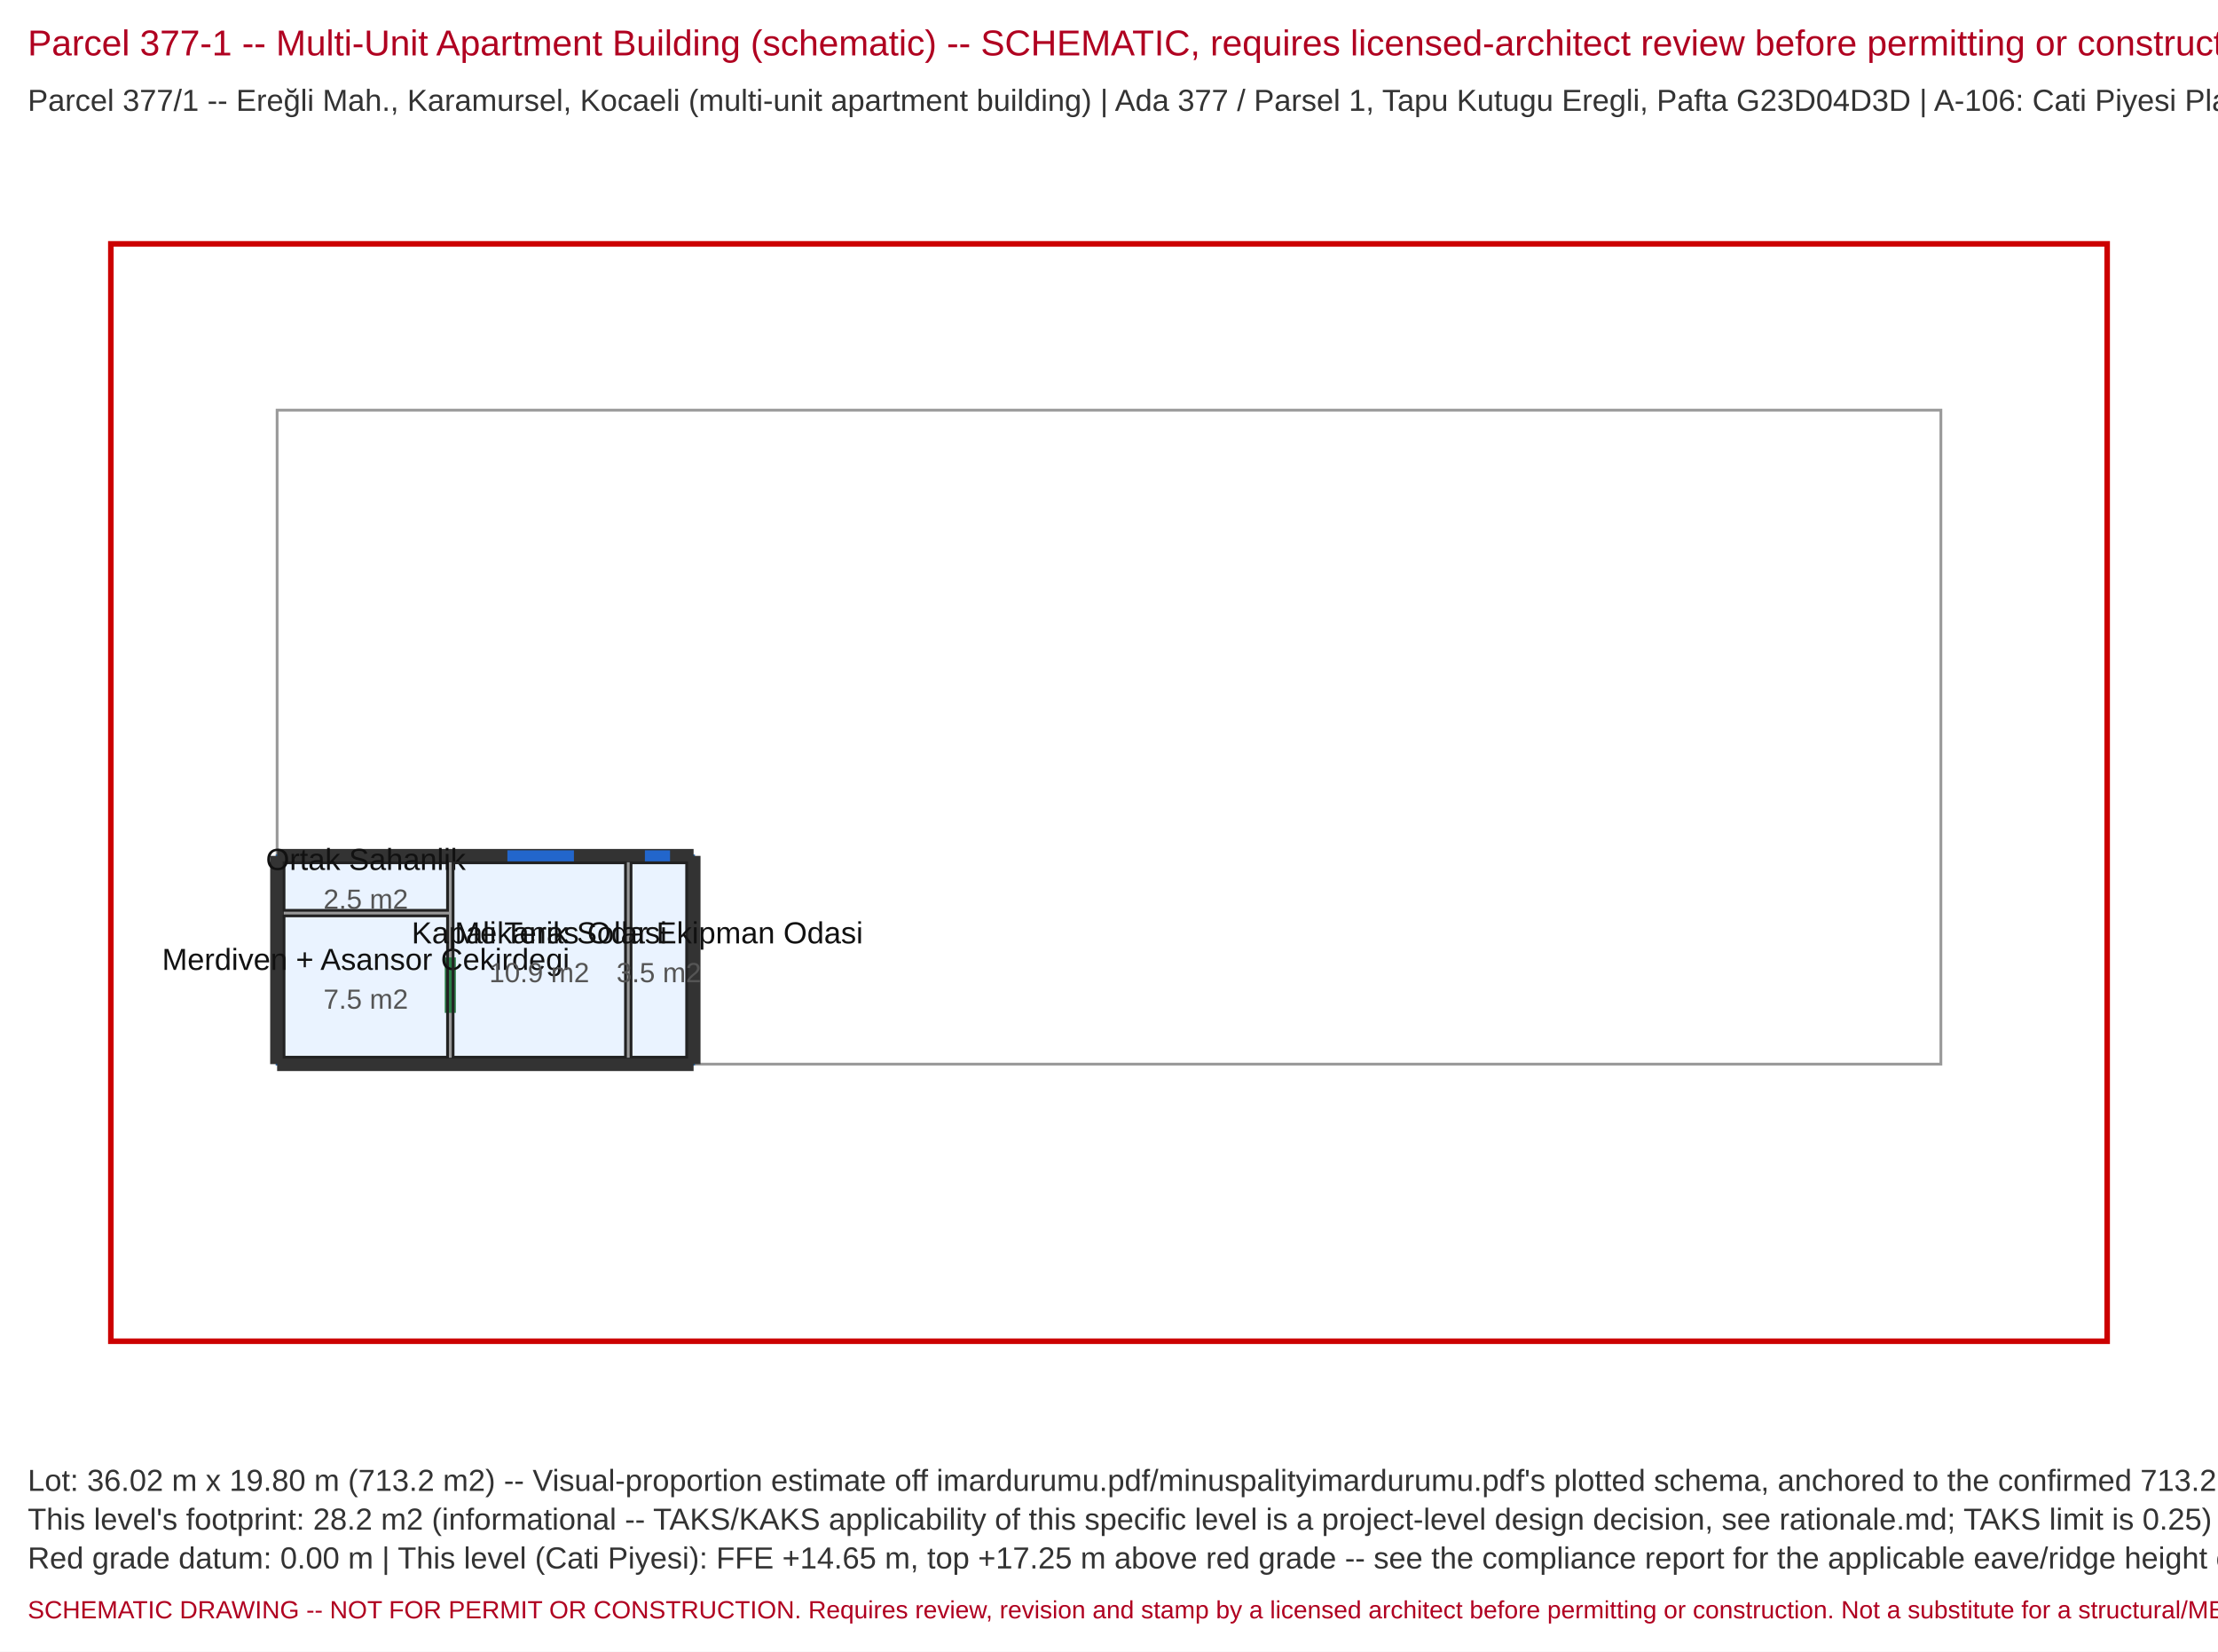
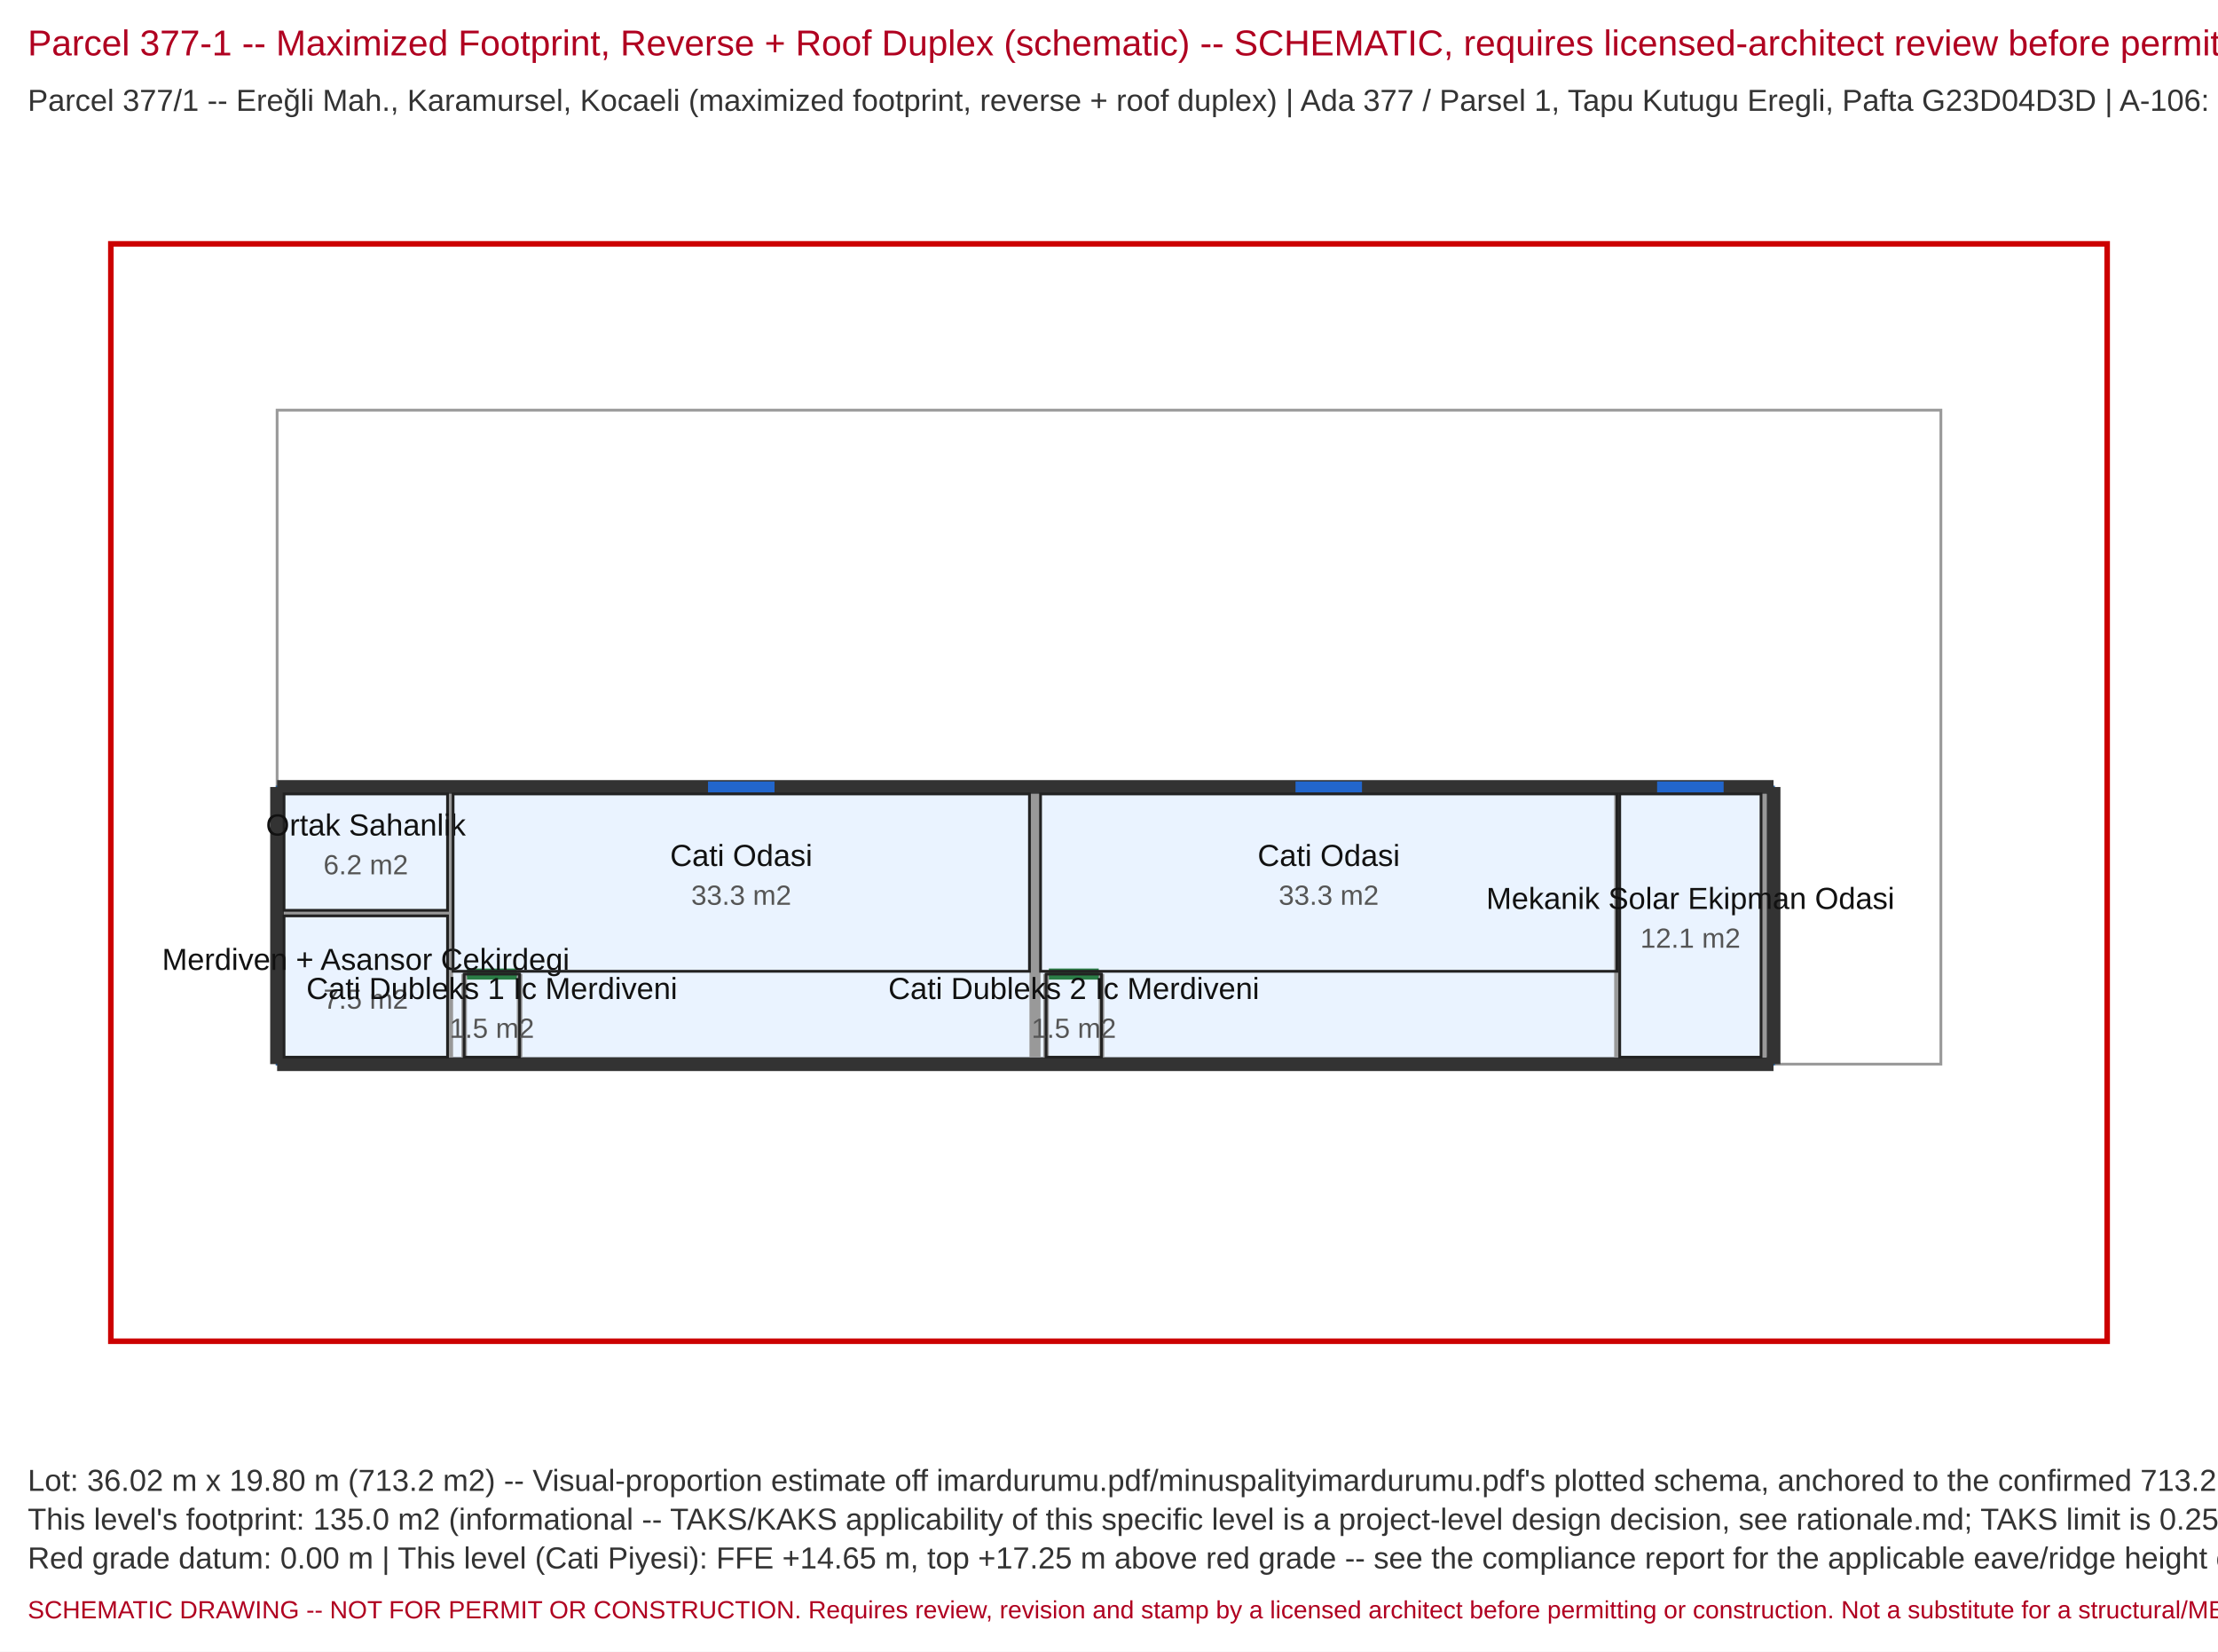
<svg xmlns="http://www.w3.org/2000/svg" baseProfile="full" height="596.0px" version="1.1" viewBox="0 0 800.4 596.0" width="800.4px">
  <defs />
  <rect fill="white" height="596.0" width="800.4" x="0" y="0" />
-   <text fill="#b00020" font-family="Arial" font-size="13px" x="10" y="20">Parcel 377-1 -- Multi-Unit Apartment Building (schematic) -- SCHEMATIC, requires licensed-architect review before permitting or construction</text>
-   <text fill="#333" font-family="Arial" font-size="11px" x="10" y="40">Parcel 377/1 -- Ereğli Mah., Karamursel, Kocaeli (multi-unit apartment building) | Ada 377 / Parsel 1, Tapu Kutugu Eregli, Pafta G23D04D3D | A-106: Cati Piyesi Plani | 1:100 (schematic) | 2026-08-20</text>
+   <text fill="#b00020" font-family="Arial" font-size="13px" x="10" y="20">Parcel 377-1 -- Maximized Footprint, Reverse + Roof Duplex (schematic) -- SCHEMATIC, requires licensed-architect review before permitting or construction</text>
+   <text fill="#333" font-family="Arial" font-size="11px" x="10" y="40">Parcel 377/1 -- Ereğli Mah., Karamursel, Kocaeli (maximized footprint, reverse + roof duplex) | Ada 377 / Parsel 1, Tapu Kutugu Eregli, Pafta G23D04D3D | A-106: Cati Piyesi Plani (Cati Dubleks Ust Kat) | 1:100 (schematic) | 2026-08-21</text>
  <polygon fill="none" points="40.0,484.0 760.4,484.0 760.4,88.0 40.0,88.0" stroke="#c00" stroke-width="2" />
  <polygon fill="none" points="100.0,384.0 700.4,384.0 700.4,148.0 100.0,148.0" stroke="#999" stroke-width="1" />
-   <polygon fill="#eaf3ff" points="100.0,384.0 250.294,384.0 250.294,308.853 100.0,308.853" stroke="#2266aa" stroke-width="1" />
-   <polygon fill="#333" points="100.0,381.5 250.294,381.5 250.294,386.5 100.0,386.5" stroke="none" />
-   <polygon fill="#333" points="247.794,384.0 247.794,308.853 252.794,308.853 252.794,384.0" stroke="none" />
-   <polygon fill="#333" points="250.294,311.353 100.0,311.353 100.0,306.353 250.294,306.353" stroke="none" />
-   <polygon fill="#333" points="102.5,308.853 102.5,384.0 97.5,384.0 97.5,308.853" stroke="none" />
-   <polygon fill="#999" points="161.5,381.5 161.5,311.353 163.5,311.353 163.5,381.5" stroke="none" />
+   <polygon fill="#eaf3ff" points="100.0,384.0 640.0,384.0 640.0,284.0 100.0,284.0" stroke="#2266aa" stroke-width="1" />
+   <polygon fill="#333" points="100.0,381.5 640.0,381.5 640.0,386.5 100.0,386.5" stroke="none" />
+   <polygon fill="#333" points="637.5,384.0 637.5,284.0 642.5,284.0 642.5,384.0" stroke="none" />
+   <polygon fill="#333" points="640.0,286.5 100.0,286.5 100.0,281.5 640.0,281.5" stroke="none" />
+   <polygon fill="#333" points="102.5,284.0 102.5,384.0 97.5,384.0 97.5,284.0" stroke="none" />
+   <polygon fill="#999" points="161.5,381.5 161.5,286.5 163.5,286.5 163.5,381.5" stroke="none" />
  <polygon fill="#999" points="102.5,328.5 162.5,328.5 162.5,330.5 102.5,330.5" stroke="none" />
-   <polygon fill="#999" points="225.72,381.5 225.72,311.353 227.72,311.353 227.72,381.5" stroke="none" />
-   <line stroke="#2266cc" stroke-width="4" x1="207.11" x2="183.11" y1="308.853" y2="308.853" />
-   <line stroke="#2266cc" stroke-width="4" x1="241.794" x2="232.72" y1="308.853" y2="308.853" />
-   <line stroke="#2a7d46" stroke-width="4" x1="162.5" x2="162.5" y1="365.5" y2="345.5" />
-   <polygon fill="none" points="102.5,328.5 161.5,328.5 161.5,311.353 102.5,311.353" stroke="#222" stroke-width="1" />
-   <text fill="#111" font-family="Arial" font-size="11px" text-anchor="middle" x="132.0" y="313.927">Ortak Sahanlik</text>
-   <text fill="#555" font-family="Arial" font-size="10px" text-anchor="middle" x="132.0" y="327.927">2.5 m2</text>
+   <polygon fill="#999" points="371.5,381.5 371.5,286.5 375.5,286.5 375.5,381.5" stroke="none" />
+   <polygon fill="#999" points="166.5,381.5 166.5,351.5 168.5,351.5 168.5,381.5" stroke="none" />
+   <polygon fill="#999" points="186.5,381.5 186.5,351.5 188.5,351.5 188.5,381.5" stroke="none" />
+   <polygon fill="#999" points="167.5,350.5 187.5,350.5 187.5,352.5 167.5,352.5" stroke="none" />
+   <polygon fill="#999" points="376.5,381.5 376.5,351.5 378.5,351.5 378.5,381.5" stroke="none" />
+   <polygon fill="#999" points="396.5,381.5 396.5,351.5 398.5,351.5 398.5,381.5" stroke="none" />
+   <polygon fill="#999" points="377.5,350.5 397.5,350.5 397.5,352.5 377.5,352.5" stroke="none" />
+   <polygon fill="#999" points="582.5,381.5 582.5,286.5 584.5,286.5 584.5,381.5" stroke="none" />
+   <polygon fill="#999" points="635.5,381.5 635.5,286.5 637.5,286.5 637.5,381.5" stroke="none" />
+   <line stroke="#2266cc" stroke-width="4" x1="279.5" x2="255.5" y1="284.0" y2="284.0" />
+   <line stroke="#2266cc" stroke-width="4" x1="491.5" x2="467.5" y1="284.0" y2="284.0" />
+   <line stroke="#2266cc" stroke-width="4" x1="622.0" x2="598.0" y1="284.0" y2="284.0" />
+   <line stroke="#2a7d46" stroke-width="4" x1="168.5" x2="186.5" y1="351.5" y2="351.5" />
+   <line stroke="#2a7d46" stroke-width="4" x1="378.5" x2="396.5" y1="351.5" y2="351.5" />
+   <polygon fill="none" points="102.5,328.5 161.5,328.5 161.5,286.5 102.5,286.5" stroke="#222" stroke-width="1" />
+   <text fill="#111" font-family="Arial" font-size="11px" text-anchor="middle" x="132.0" y="301.5">Ortak Sahanlik</text>
+   <text fill="#555" font-family="Arial" font-size="10px" text-anchor="middle" x="132.0" y="315.5">6.2 m2</text>
  <polygon fill="none" points="102.5,381.5 161.5,381.5 161.5,330.5 102.5,330.5" stroke="#222" stroke-width="1" />
  <text fill="#111" font-family="Arial" font-size="11px" text-anchor="middle" x="132.0" y="350.0">Merdiven + Asansor Cekirdegi</text>
  <text fill="#555" font-family="Arial" font-size="10px" text-anchor="middle" x="132.0" y="364.0">7.5 m2</text>
-   <polygon fill="none" points="163.5,381.5 225.72,381.5 225.72,311.353 163.5,311.353" stroke="#222" stroke-width="1" />
-   <text fill="#111" font-family="Arial" font-size="11px" text-anchor="middle" x="194.61" y="340.427">Kapali Teras Odasi</text>
-   <text fill="#555" font-family="Arial" font-size="10px" text-anchor="middle" x="194.61" y="354.427">10.9 m2</text>
-   <polygon fill="none" points="227.72,381.5 247.794,381.5 247.794,311.353 227.72,311.353" stroke="#222" stroke-width="1" />
-   <text fill="#111" font-family="Arial" font-size="11px" text-anchor="middle" x="237.757" y="340.427">Mekanik Solar Ekipman Odasi</text>
-   <text fill="#555" font-family="Arial" font-size="10px" text-anchor="middle" x="237.757" y="354.427">3.5 m2</text>
+   <polygon fill="none" points="167.5,381.5 187.5,381.5 187.5,351.5 167.5,351.5" stroke="#222" stroke-width="1" />
+   <text fill="#111" font-family="Arial" font-size="11px" text-anchor="middle" x="177.5" y="360.5">Cati Dubleks 1 Ic Merdiveni</text>
+   <text fill="#555" font-family="Arial" font-size="10px" text-anchor="middle" x="177.5" y="374.5">1.5 m2</text>
+   <polygon fill="none" points="377.5,381.5 397.5,381.5 397.5,351.5 377.5,351.5" stroke="#222" stroke-width="1" />
+   <text fill="#111" font-family="Arial" font-size="11px" text-anchor="middle" x="387.5" y="360.5">Cati Dubleks 2 Ic Merdiveni</text>
+   <text fill="#555" font-family="Arial" font-size="10px" text-anchor="middle" x="387.5" y="374.5">1.5 m2</text>
+   <polygon fill="none" points="163.5,350.5 371.5,350.5 371.5,286.5 163.5,286.5" stroke="#222" stroke-width="1" />
+   <text fill="#111" font-family="Arial" font-size="11px" text-anchor="middle" x="267.5" y="312.5">Cati Odasi</text>
+   <text fill="#555" font-family="Arial" font-size="10px" text-anchor="middle" x="267.5" y="326.5">33.3 m2</text>
+   <polygon fill="none" points="375.5,350.5 583.5,350.5 583.5,286.5 375.5,286.5" stroke="#222" stroke-width="1" />
+   <text fill="#111" font-family="Arial" font-size="11px" text-anchor="middle" x="479.5" y="312.5">Cati Odasi</text>
+   <text fill="#555" font-family="Arial" font-size="10px" text-anchor="middle" x="479.5" y="326.5">33.3 m2</text>
+   <polygon fill="none" points="584.5,381.5 635.5,381.5 635.5,286.5 584.5,286.5" stroke="#222" stroke-width="1" />
+   <text fill="#111" font-family="Arial" font-size="11px" text-anchor="middle" x="610.0" y="328.0">Mekanik Solar Ekipman Odasi</text>
+   <text fill="#555" font-family="Arial" font-size="10px" text-anchor="middle" x="610.0" y="342.0">12.1 m2</text>
  <text fill="#333" font-family="Arial" font-size="11px" x="10" y="538.0">Lot: 36.02 m x 19.80 m (713.2 m2) -- Visual-proportion estimate off imardurumu.pdf/minuspalityimardurumu.pdf's plotted schema, anchored to the confirmed 713.26 m2 area -- not a surveyed dimension (see rationale.md).</text>
-   <text fill="#333" font-family="Arial" font-size="11px" x="10" y="552.0">This level's footprint: 28.2 m2 (informational -- TAKS/KAKS applicability of this specific level is a project-level design decision, see rationale.md; TAKS limit is 0.25) -- imardurumu.pdf / minuspalityimardurumu.pdf (TAKS/KAKS/setbacks/Kat Adedi); rear setback via Planli Alanlar Imar Yonetmeligi Madde 23(1)(c); max_height re-derived from plan notes item 4.2.4 + ground_floor_elevation, see rationale.md Section 1.</text>
+   <text fill="#333" font-family="Arial" font-size="11px" x="10" y="552.0">This level's footprint: 135.0 m2 (informational -- TAKS/KAKS applicability of this specific level is a project-level design decision, see rationale.md; TAKS limit is 0.25) -- imardurumu.pdf / minuspalityimardurumu.pdf (TAKS/KAKS/setbacks/Kat Adedi); rear setback via Planli Alanlar Imar Yonetmeligi Madde 23(1)(c); max_height re-derived from plan notes item 4.2.4 + ground_floor_elevation, see rationale.md.</text>
  <text fill="#333" font-family="Arial" font-size="11px" x="10" y="566.0">Red grade datum: 0.00 m | This level (Cati Piyesi): FFE +14.65 m, top +17.25 m above red grade -- see the compliance report for the applicable eave/ridge height check, not a raw comparison against zoning.max_height on this sheet.</text>
  <text fill="#b00020" font-family="Arial" font-size="9px" x="10" y="584.0">SCHEMATIC DRAWING -- NOT FOR PERMIT OR CONSTRUCTION. Requires review, revision and stamp by a licensed architect before permitting or construction. Not a substitute for a structural/MEP engineer's calculations. No governmental review or approval implied or granted by this drawing.</text>
</svg>
